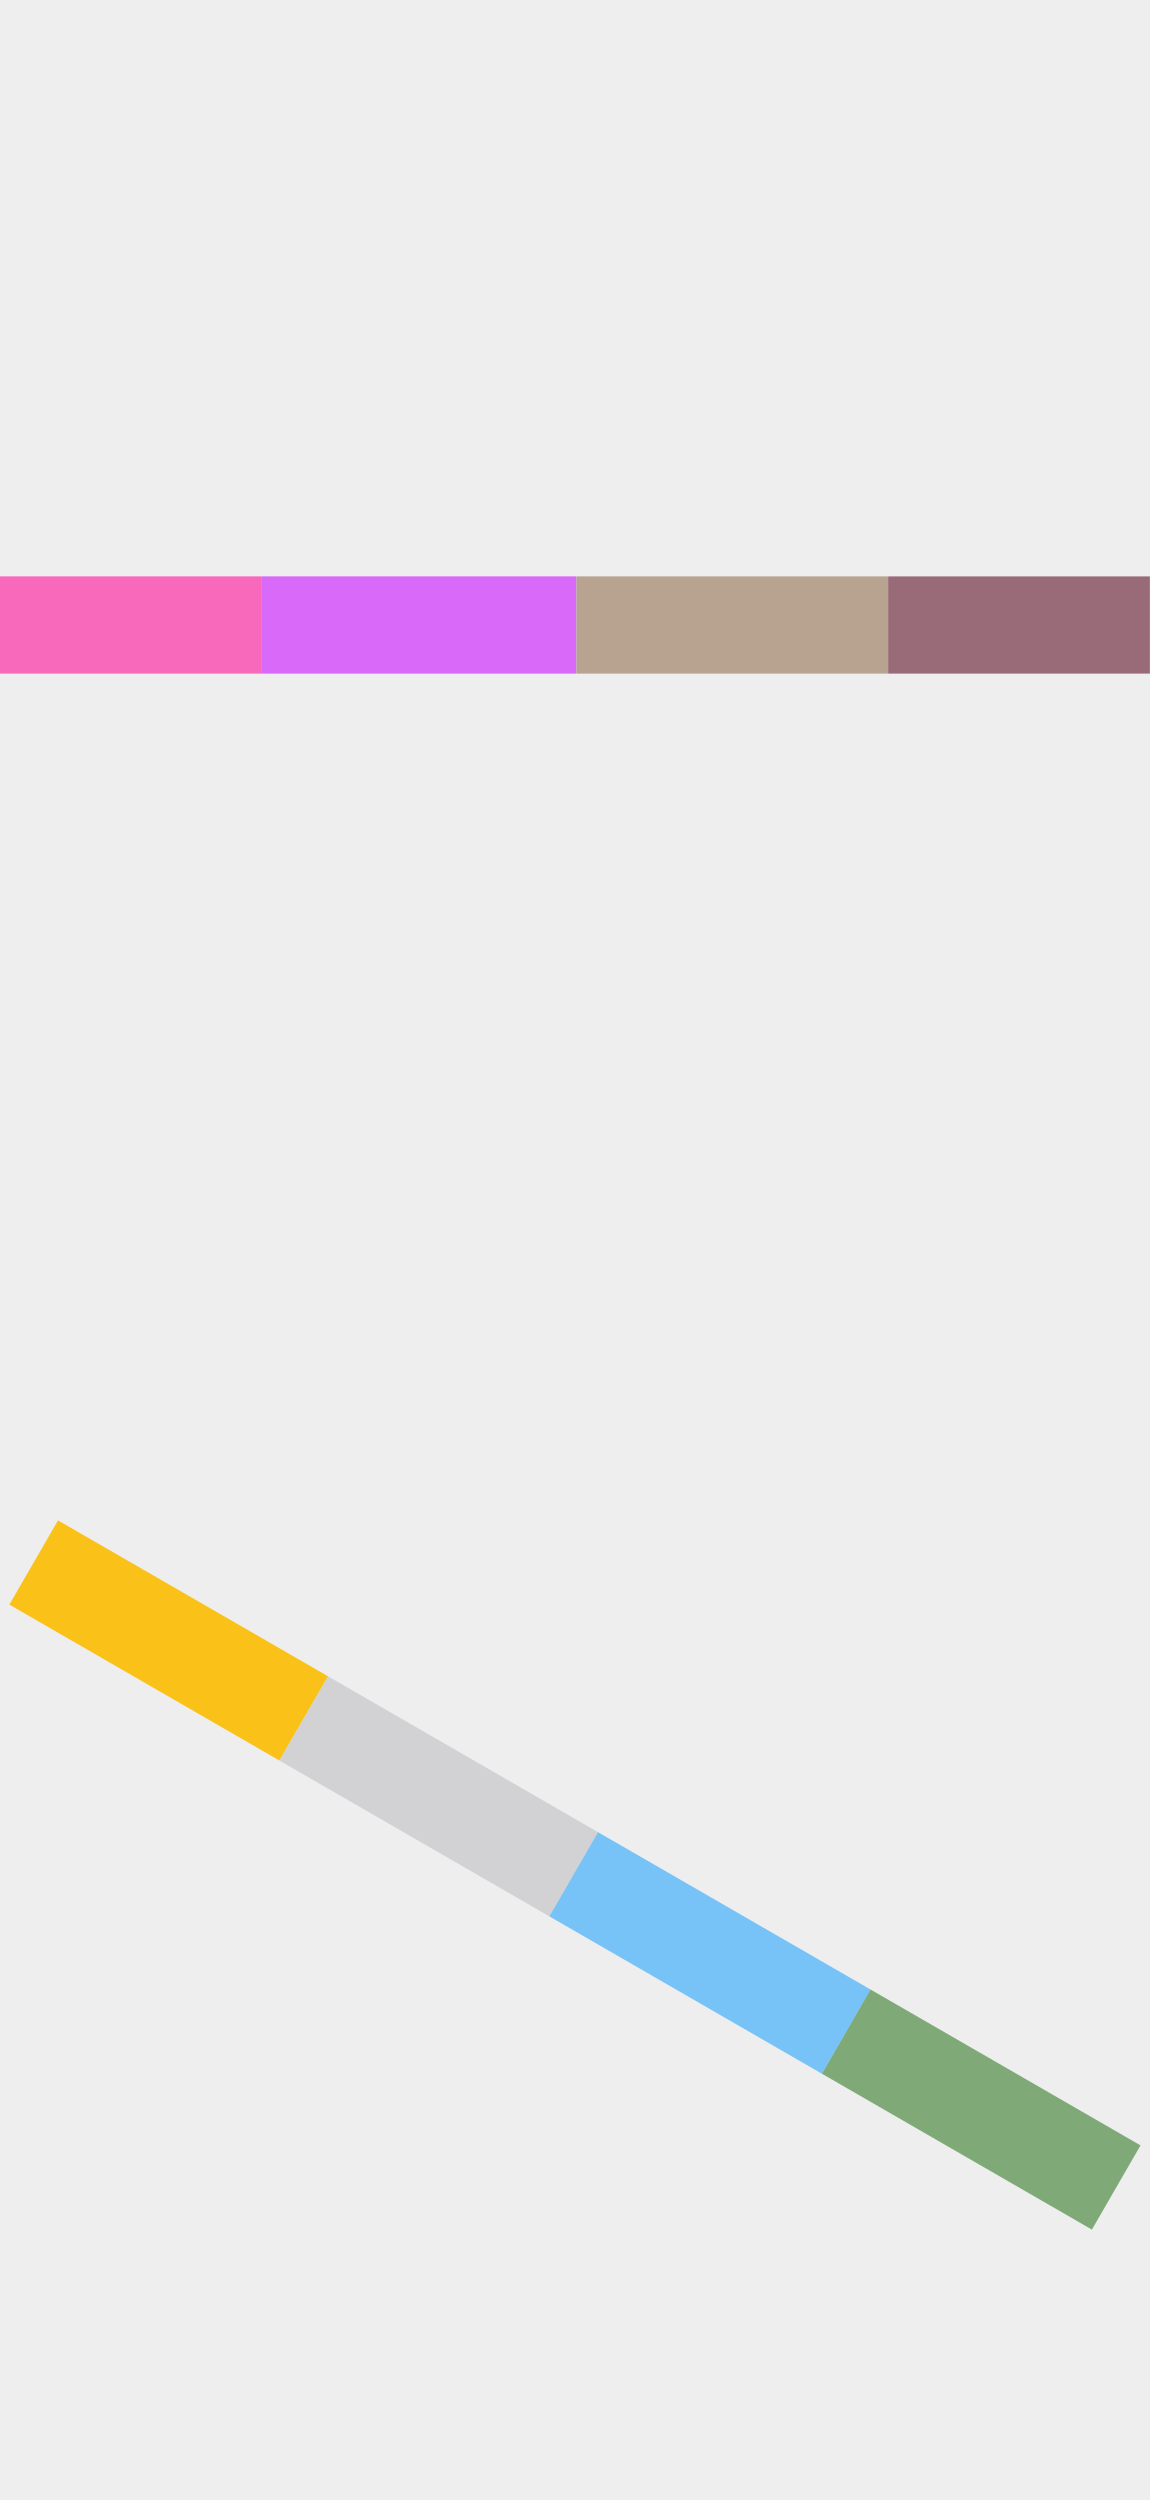
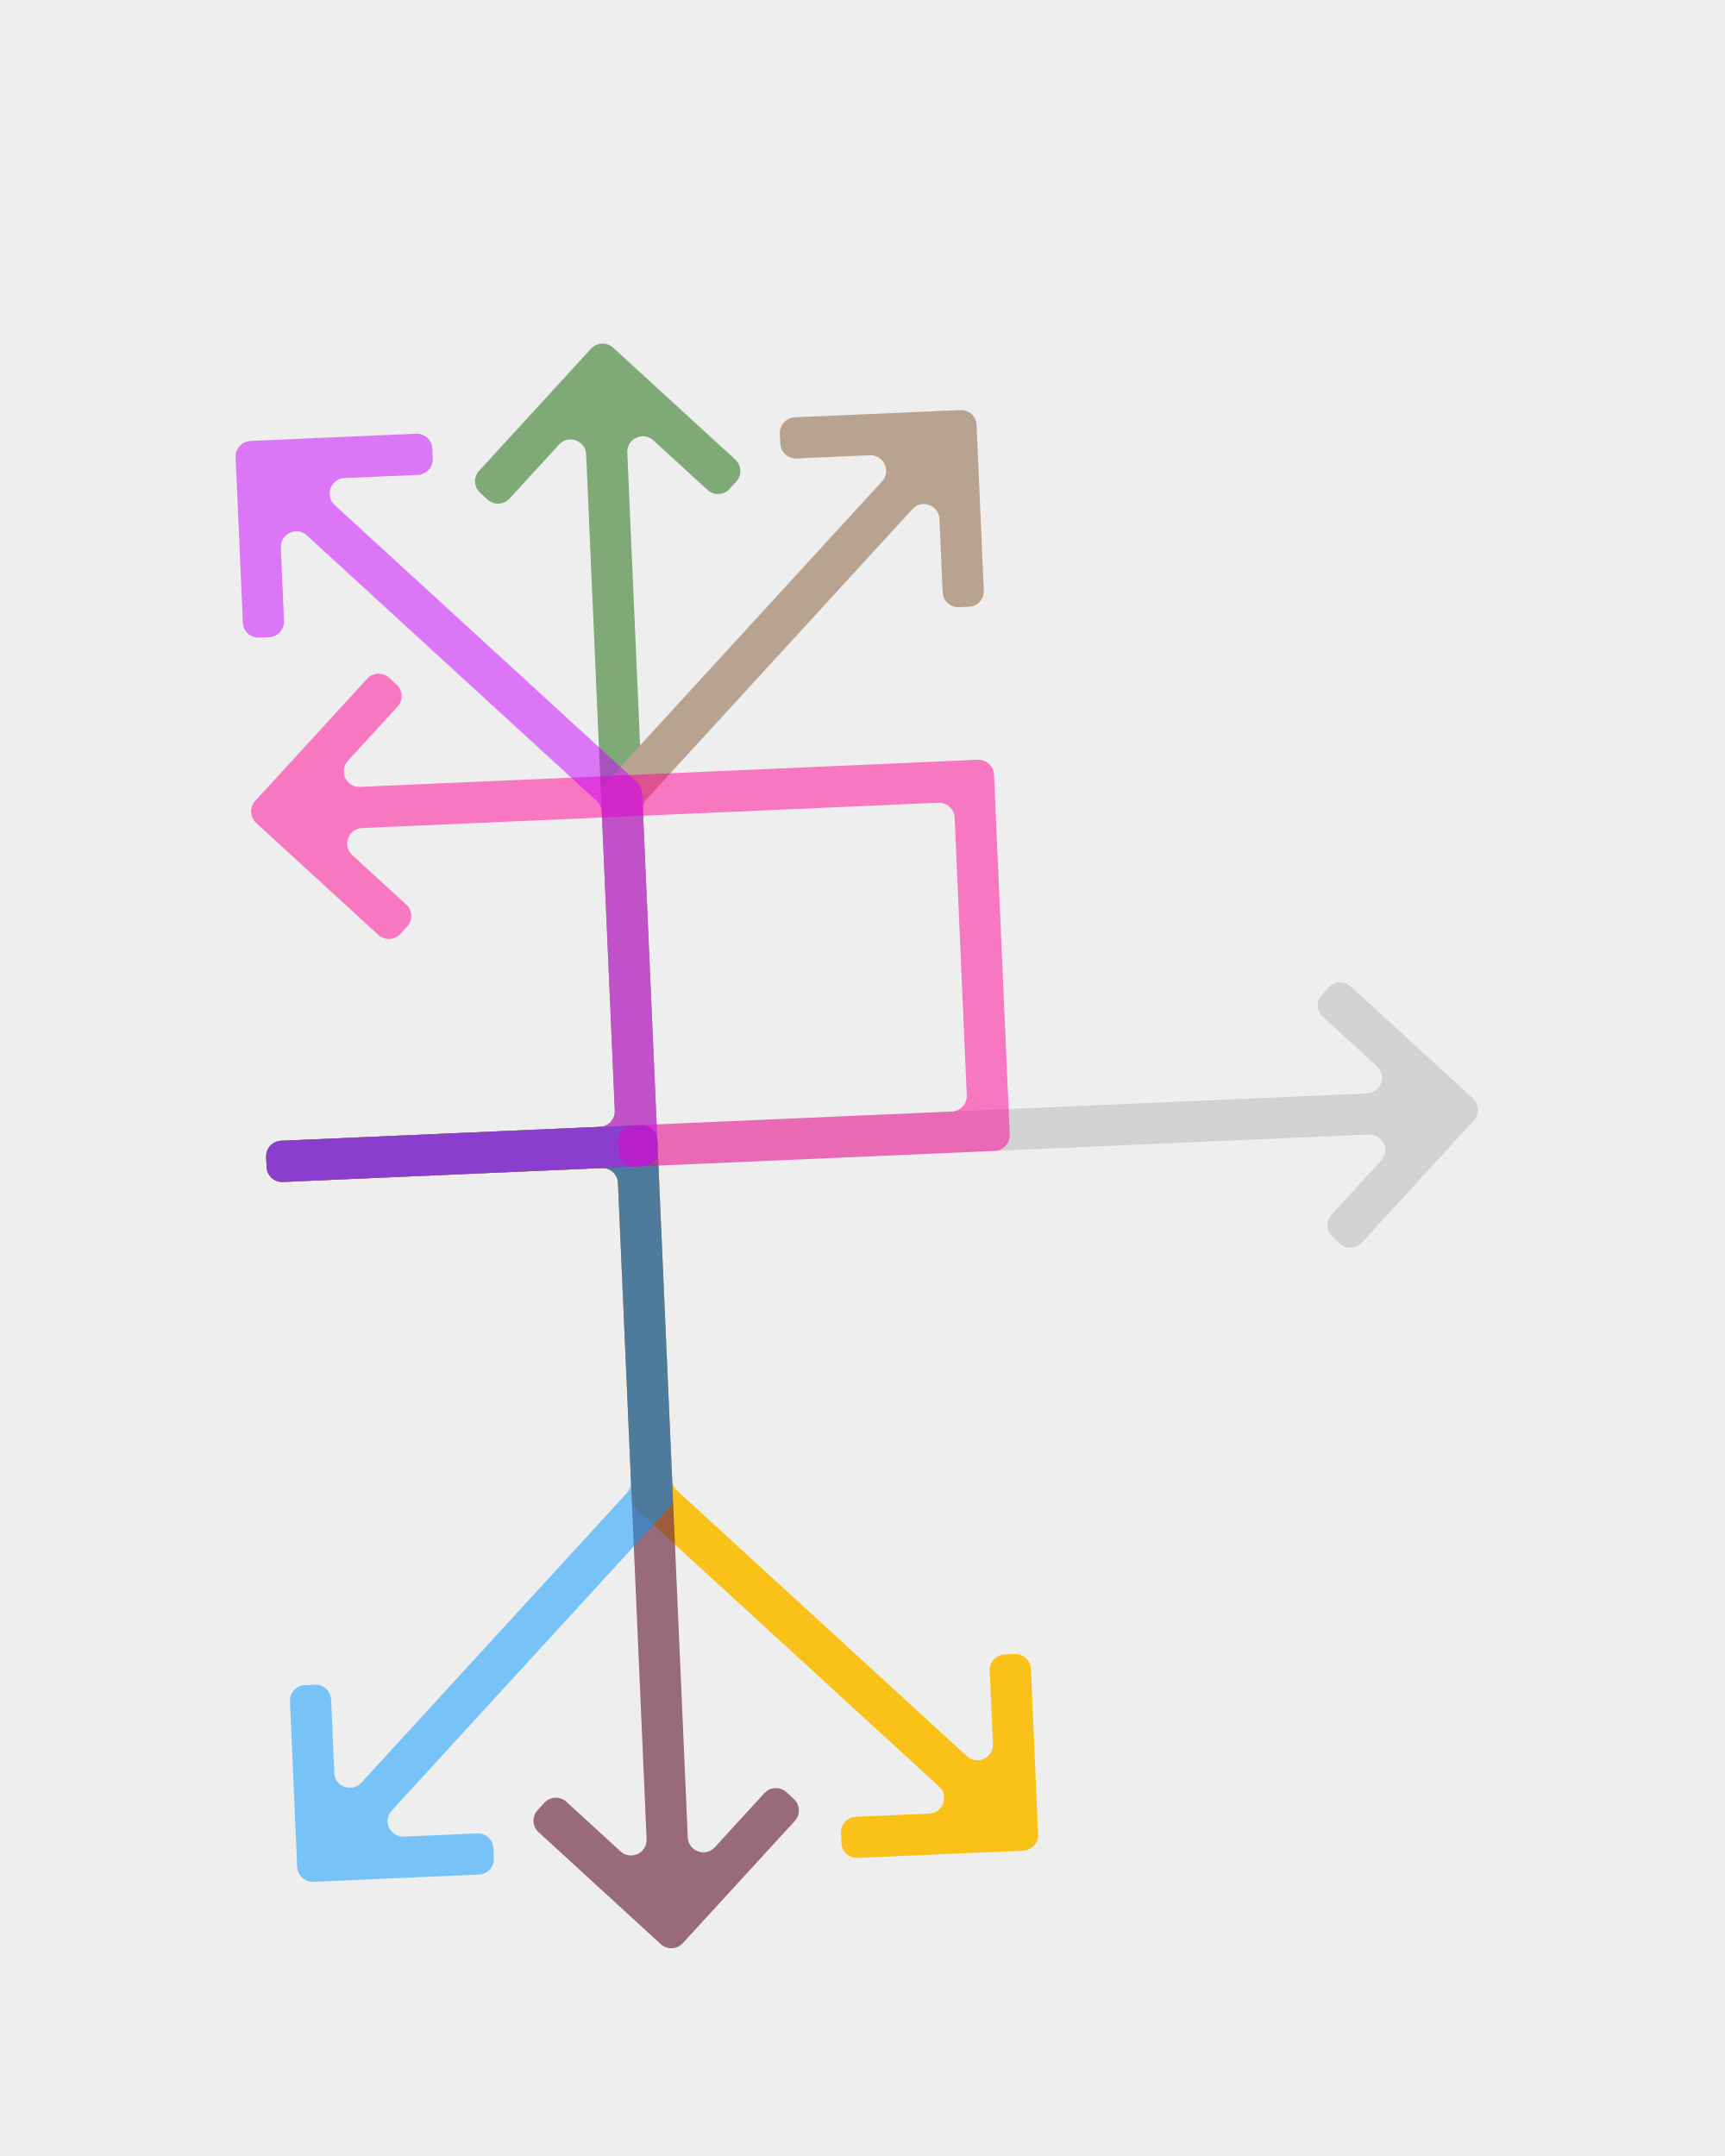
- <svg xmlns="http://www.w3.org/2000/svg" width="402" height="874" viewBox="0 0 402 874" fill="none">
-   <g clip-path="url(#clip0_521_1398)">
-     <rect width="402" height="874" fill="#EEEEEF" />
-     <rect opacity="0.8" x="-17.5" y="201.5" width="109" height="34" fill="#FF0095" fill-opacity="0.7" />
-     <rect opacity="0.8" width="110" height="34" transform="matrix(1 1.41704e-09 -1.34837e-06 1 91.5 201.5)" fill="#C800FF" fill-opacity="0.7" />
-     <rect width="109" height="34" transform="matrix(1 1.41704e-09 -1.34837e-06 1 201.5 201.5)" fill="#B8A391" />
-     <rect width="109" height="34" transform="matrix(1 1.41704e-09 -1.34837e-06 1 310.5 201.5)" fill="#753245" fill-opacity="0.7" />
-     <rect width="109" height="34" transform="matrix(0.866025 0.5 -0.500001 0.866025 20.2734 531.528)" fill="#FAC119" />
-     <rect width="109" height="34" transform="matrix(0.866025 0.5 -0.500001 0.866025 114.67 586.028)" fill="#C6C7C9" fill-opacity="0.7" />
-     <rect width="110" height="34" transform="matrix(0.866025 0.5 -0.500001 0.866025 209.067 640.528)" fill="#0099FF" fill-opacity="0.5" />
-     <rect width="109" height="34" transform="matrix(0.866025 0.5 -0.500001 0.866025 304.33 695.528)" fill="#508D47" fill-opacity="0.7" />
+ <svg xmlns="http://www.w3.org/2000/svg" viewBox="0 140 402 502.5">
+   <rect x="0" y="140" width="402" height="502.5" fill="#EEEEEF" />
+   <g transform="rotate(-2.5 150 407)">
+     <g data-arrow-source="6" transform="translate(62 407) scale(.64) translate(0 -292.46)">
+       <path d="M181.74,44.34L139.07,1.66c-2.21-2.21-5.8-2.21-8.02,0l-42.68,42.68c-2.21,2.21-2.21,5.8,0,8.02l2.59,2.59c2.21,2.21,5.8,2.21,8.02,0l18.9-18.9c3.57-3.57,9.68-1.04,9.68,4.01v239.24c0,3.13-2.54,5.67-5.67,5.67H5.67C2.54,284.96,0,287.5,0,290.63v3.66C0,297.42,2.54,299.96,5.67,299.96h131.22c3.13,0,5.67-2.54,5.67-5.67V40.05c0-5.05,6.11-7.58,9.68-4.01l18.9,18.9c2.21,2.21,5.8,2.21,8.02,0l2.59-2.59c2.21-2.21,2.21-5.8,0-8.02Z" transform="" fill="#508D47" fill-opacity="0.7" />
+     </g>
+     <g data-arrow-source="1" transform="translate(62 407) scale(.64) translate(0 -262.56)">
+       <path d="M198.37,5.67v3.66c0,3.13,2.54,5.67,5.67,5.67h26.73c5.05,0,7.58,6.11,4.01,9.68l-105.55,105.55c-1.06,1.06-1.66,2.51-1.66,4.01v115.15c0,3.13-2.54,5.67-5.67,5.67H5.67c-3.13,0-5.67,2.54-5.67,5.67v3.66c0,3.13,2.54,5.67,5.67,5.67h131.22c3.13,0,5.67-2.54,5.67-5.67v-123.94c0-1.5.6-2.95,1.66-4.01l101.16-101.16c3.57-3.57,9.68-1.04,9.68,4.01v26.73c0,3.13,2.54,5.67,5.67,5.67h3.66c3.13,0,5.67-2.54,5.67-5.67V5.67c0-3.13-2.54-5.67-5.67-5.67h-60.35c-3.13,0-5.67,2.54-5.67,5.67Z" transform="" fill="#B8A391" fill-opacity="1" />
+     </g>
+     <g data-arrow-source="7" transform="translate(62 407) scale(.64) translate(0 -48.345)">
+       <path d="M389.22,1.66l-2.59,2.59c-2.21,2.21-2.21,5.8,0,8.02l18.9,18.9c3.57,3.57,1.04,9.68-4.01,9.68H5.67c-3.13,0-5.67,2.54-5.67,5.67v3.66c0,3.13,2.54,5.67,5.67,5.67h395.85c5.05,0,7.58,6.11,4.01,9.68l-18.9,18.9c-2.21,2.21-2.21,5.8,0,8.02l2.59,2.59c2.21,2.21,5.8,2.21,8.02,0l42.68-42.68c2.21-2.21,2.21-5.8,0-8.02L397.23,1.66c-2.21-2.21-5.8-2.21-8.02,0Z" transform="" fill="#C6C7C9" fill-opacity="0.7" />
+     </g>
+     <g data-arrow-source="2" transform="translate(62 407) scale(.64) translate(0 -7.5)">
+       <path d="M198.37,264.39v-3.66c0-3.13,2.54-5.67,5.67-5.67h26.73c5.05,0,7.58-6.11,4.01-9.68l-105.55-105.55c-1.06-1.06-1.66-2.51-1.66-4.01V20.67c0-3.13-2.54-5.67-5.67-5.67H5.67c-3.13,0-5.67-2.54-5.67-5.67v-3.66C0,2.54,2.54,0,5.67,0h131.22c3.13,0,5.67,2.54,5.67,5.67v123.94c0,1.5.6,2.95,1.66,4.01l101.16,101.16c3.57,3.57,9.68,1.04,9.68-4.01v-26.73c0-3.13,2.54-5.67,5.67-5.67h3.66c3.13,0,5.67,2.54,5.67,5.67v60.35c0,3.13-2.54,5.67-5.67,5.67h-60.35c-3.13,0-5.67-2.54-5.67-5.67Z" transform="" fill="#FAC119" fill-opacity="1" />
+     </g>
+     <g data-arrow-source="5" transform="translate(62 407) scale(.64) translate(0 -7.5)">
+       <path d="M181.74,255.63l-42.68,42.68c-2.21,2.21-5.8,2.21-8.02,0l-42.68-42.68c-2.21-2.21-2.21-5.8,0-8.02l2.59-2.59c2.21-2.21,5.8-2.21,8.02,0l18.9,18.9c3.57,3.57,9.68,1.04,9.68-4.01V20.67c0-3.13-2.54-5.67-5.67-5.67H5.67c-3.13,0-5.67-2.54-5.67-5.67v-3.66C0,2.54,2.54,0,5.67,0h131.22c3.13,0,5.67,2.54,5.67,5.67v254.24c0,5.05,6.11,7.58,9.68,4.01l18.9-18.9c2.21-2.21,5.8-2.21,8.02,0l2.59,2.59c2.21,2.21,2.21,5.8,0,8.02Z" transform="" fill="#753245" fill-opacity="0.7" />
+     </g>
+     <g data-arrow-source="3" transform="translate(62 407) scale(.64) translate(0 -7.5)">
+       <path d="M0,66.02V5.67C0,2.54,2.54,0,5.67,0h60.35c3.13,0,5.67,2.54,5.67,5.67v3.66c0,3.13-2.54,5.67-5.67,5.67h-26.72c-5.05,0-7.58,6.11-4.01,9.68l105.61,105.61c1.06,1.06,1.66,2.51,1.66,4.01v130.15c0,3.13-2.54,5.67-5.67,5.67H5.67c-3.13,0-5.67-2.54-5.67-5.67v-3.66c0-3.13,2.54-5.67,5.67-5.67h116.22c3.13,0,5.67-2.54,5.67-5.67v-108.94c0-1.5-.6-2.95-1.66-4.01L24.68,35.28c-3.57-3.57-9.68-1.04-9.68,4.01v26.74c0,3.13-2.54,5.67-5.67,5.67h-3.66C2.54,71.69,0,69.15,0,66.02Z" transform="translate(0 270.11) scale(1 -1)" fill="#0099FF" fill-opacity="0.5" />
+     </g>
+     <g data-arrow-source="8" transform="translate(62 407) scale(.64) translate(0 -175.9)">
+       <path d="M35.99,31.22l18.95-18.95c2.21-2.21,2.21-5.8,0-8.02l-2.59-2.59c-2.21-2.21-5.8-2.21-8.02,0L1.66,44.34c-2.21,2.21-2.21,5.8,0,8.02l42.68,42.68c2.21,2.21,5.8,2.21,8.02,0l2.59-2.59c2.21-2.21,2.21-5.8,0-8.02l-18.85-18.85c-3.57-3.57-1.04-9.68,4.01-9.68l210.07-.05c3.13,0,5.67,2.54,5.67,5.67v101.22c0,3.13-2.54,5.67-5.67,5.67h-116.22c-3.13,0-5.67,2.54-5.67,5.67v3.66c0,3.13,2.54,5.67,5.67,5.67h131.22c3.13,0,5.67-2.54,5.67-5.67V46.51c0-3.13-2.54-5.67-5.67-5.67l-225.18.05c-5.05,0-7.58-6.11-4.01-9.68Z" transform="" fill="#FF0095" fill-opacity="0.5" />
+     </g>
+     <g data-arrow-source="4" transform="translate(62 407) scale(.64) translate(0 -262.61)">
+       <path d="M0,66.02V5.67C0,2.54,2.54,0,5.67,0h60.35c3.13,0,5.67,2.54,5.67,5.67v3.66c0,3.13-2.54,5.67-5.67,5.67h-26.72c-5.05,0-7.58,6.11-4.01,9.68l105.61,105.61c1.06,1.06,1.66,2.51,1.66,4.01v130.15c0,3.13-2.54,5.67-5.67,5.67H5.67c-3.13,0-5.67-2.54-5.67-5.67v-3.66c0-3.13,2.54-5.67,5.67-5.67h116.22c3.13,0,5.67-2.54,5.67-5.67v-108.94c0-1.5-.6-2.95-1.66-4.01L24.68,35.28c-3.57-3.57-9.68-1.04-9.68,4.01v26.74c0,3.13-2.54,5.67-5.67,5.67h-3.66C2.54,71.69,0,69.15,0,66.02Z" transform="" fill="#C800FF" fill-opacity="0.5" />
+     </g>
  </g>
-   <defs>
-     <clipPath id="clip0_521_1398">
-       <rect width="402" height="874" fill="white" />
-     </clipPath>
-   </defs>
</svg>
